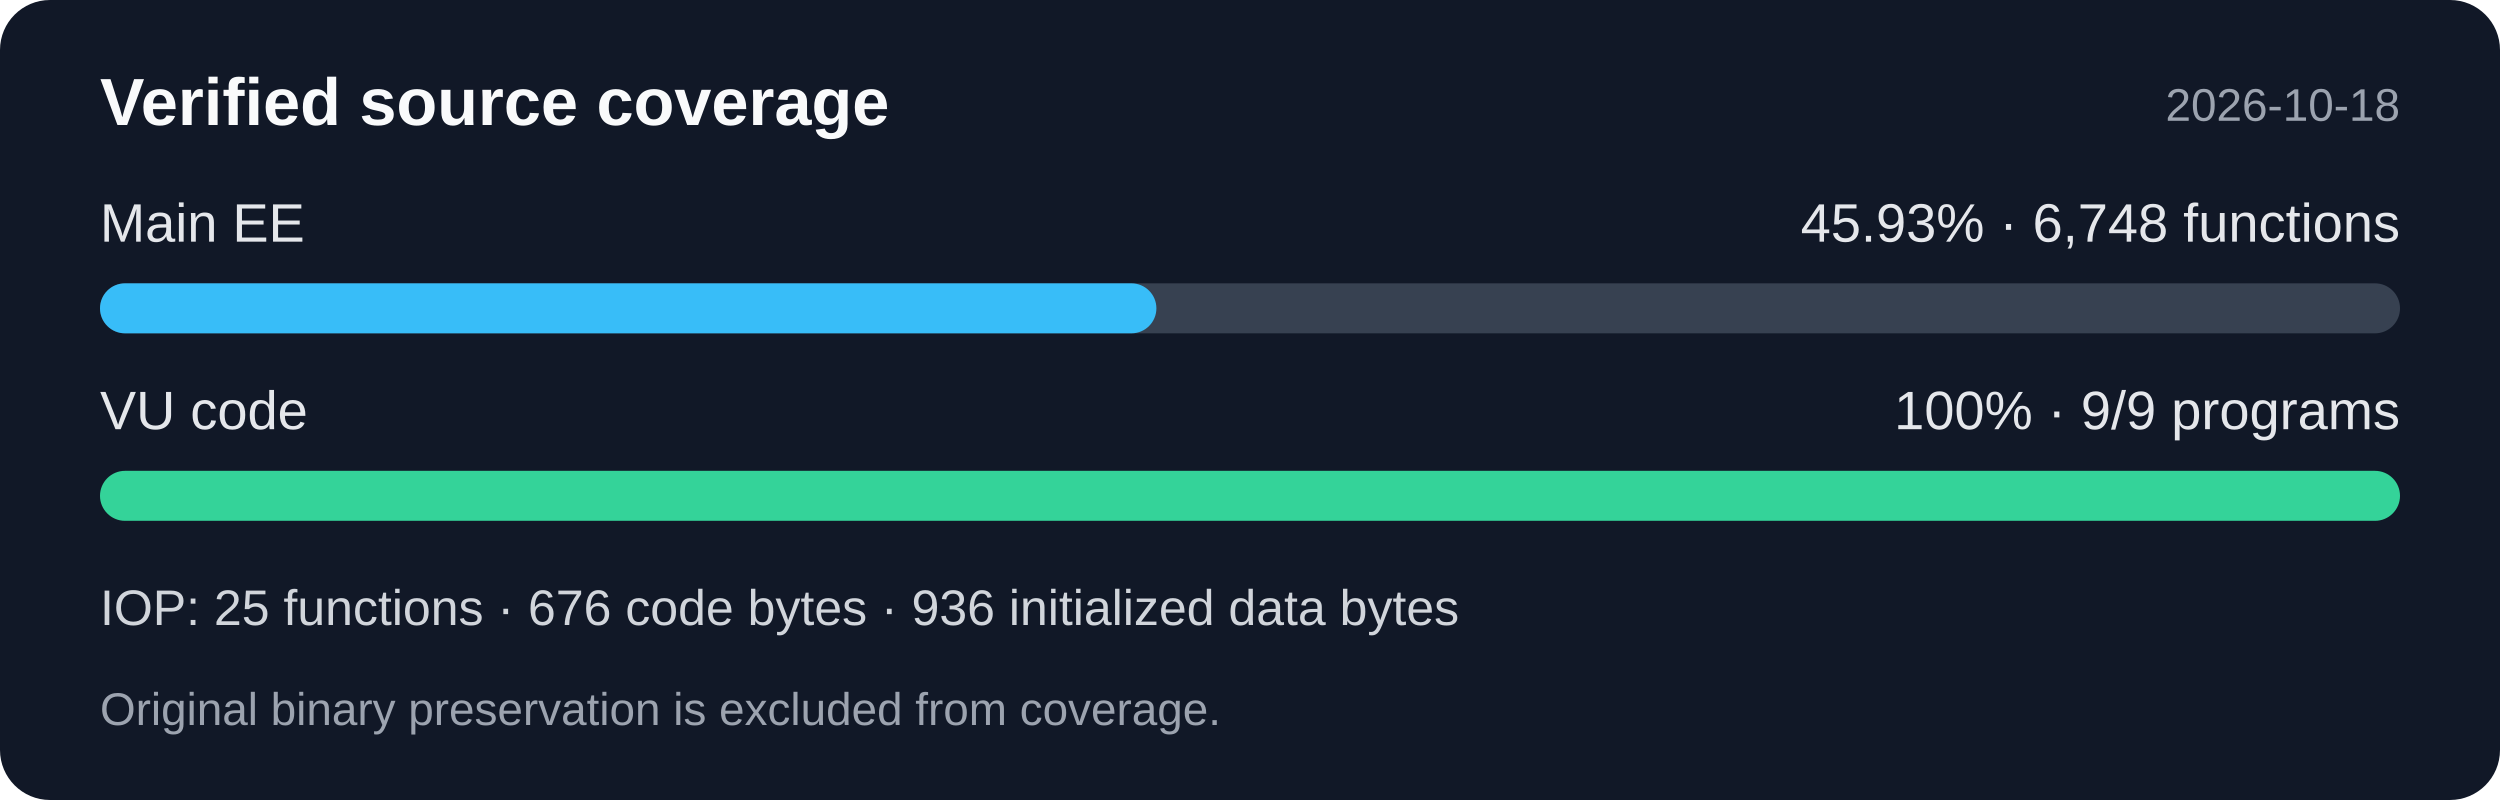
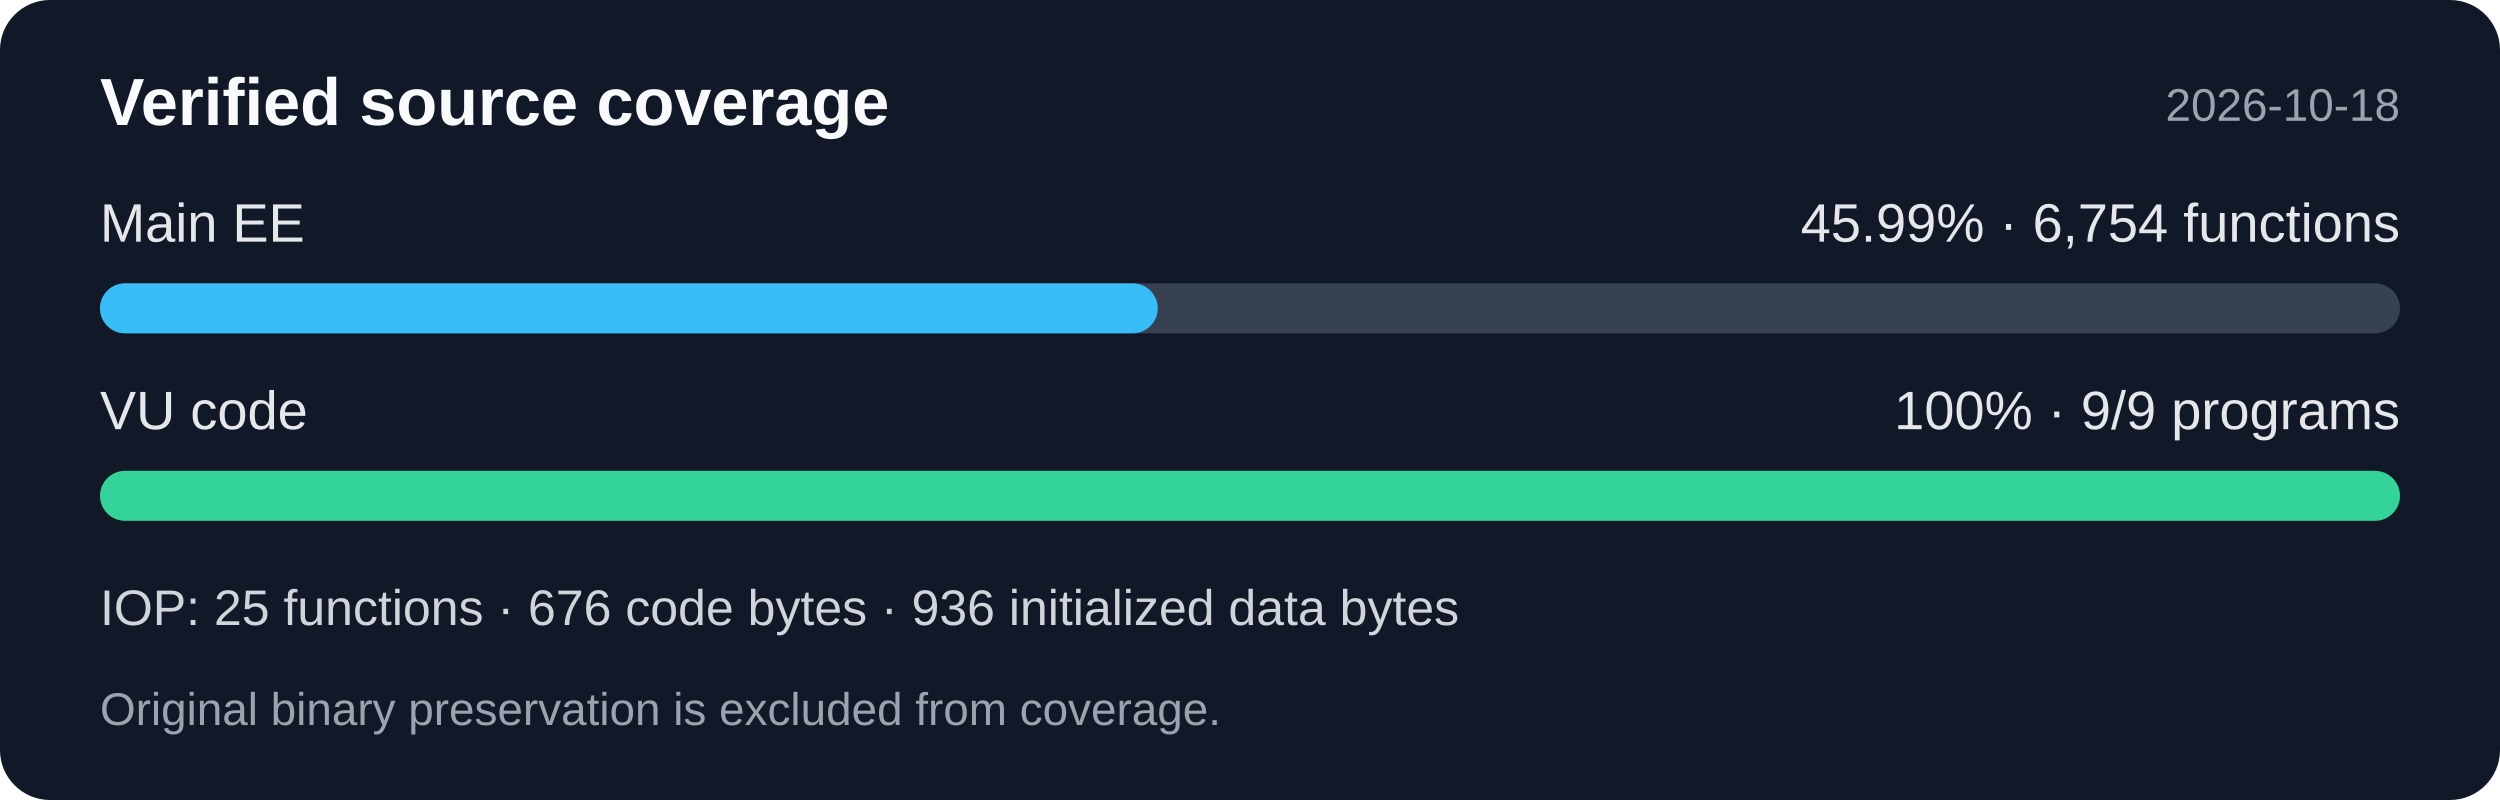
<svg xmlns="http://www.w3.org/2000/svg" width="600" height="192" viewBox="0 0 600 192" role="img" aria-labelledby="title desc">
  <rect width="600" height="192" rx="12" fill="#111827" />
  <g font-family="Segoe UI,Arial,sans-serif">
    <text x="24" y="30" fill="#f9fafb" font-size="16" font-weight="600">Verified source coverage</text>
    <text x="576" y="29" fill="#9ca3af" font-size="11" text-anchor="end">2026-10-18</text>
    <text x="24" y="58" fill="#e5e7eb" font-size="13">Main EE</text>
-     <text x="576" y="58" fill="#e5e7eb" font-size="13" text-anchor="end">45.93% · 6,748 functions</text>
+     <text x="576" y="58" fill="#e5e7eb" font-size="13" text-anchor="end">45.99% · 6,754 functions</text>
    <rect x="24" y="68" width="552" height="12" rx="6" fill="#374151" />
-     <rect x="24" y="68" width="253.536" height="12" rx="6" fill="#38bdf8" />
+     <rect x="24" y="68" width="253.854" height="12" rx="6" fill="#38bdf8" />
    <text x="24" y="103" fill="#e5e7eb" font-size="13">VU code</text>
    <text x="576" y="103" fill="#e5e7eb" font-size="13" text-anchor="end">100% · 9/9 programs</text>
    <rect x="24" y="113" width="552" height="12" rx="6" fill="#34d399" />
    <text x="24" y="150" fill="#d1d5db" font-size="12">IOP: 25 functions · 676 code bytes · 936 initialized data bytes</text>
    <text x="24" y="174" fill="#9ca3af" font-size="11">Original binary preservation is excluded from coverage.</text>
  </g>
</svg>
